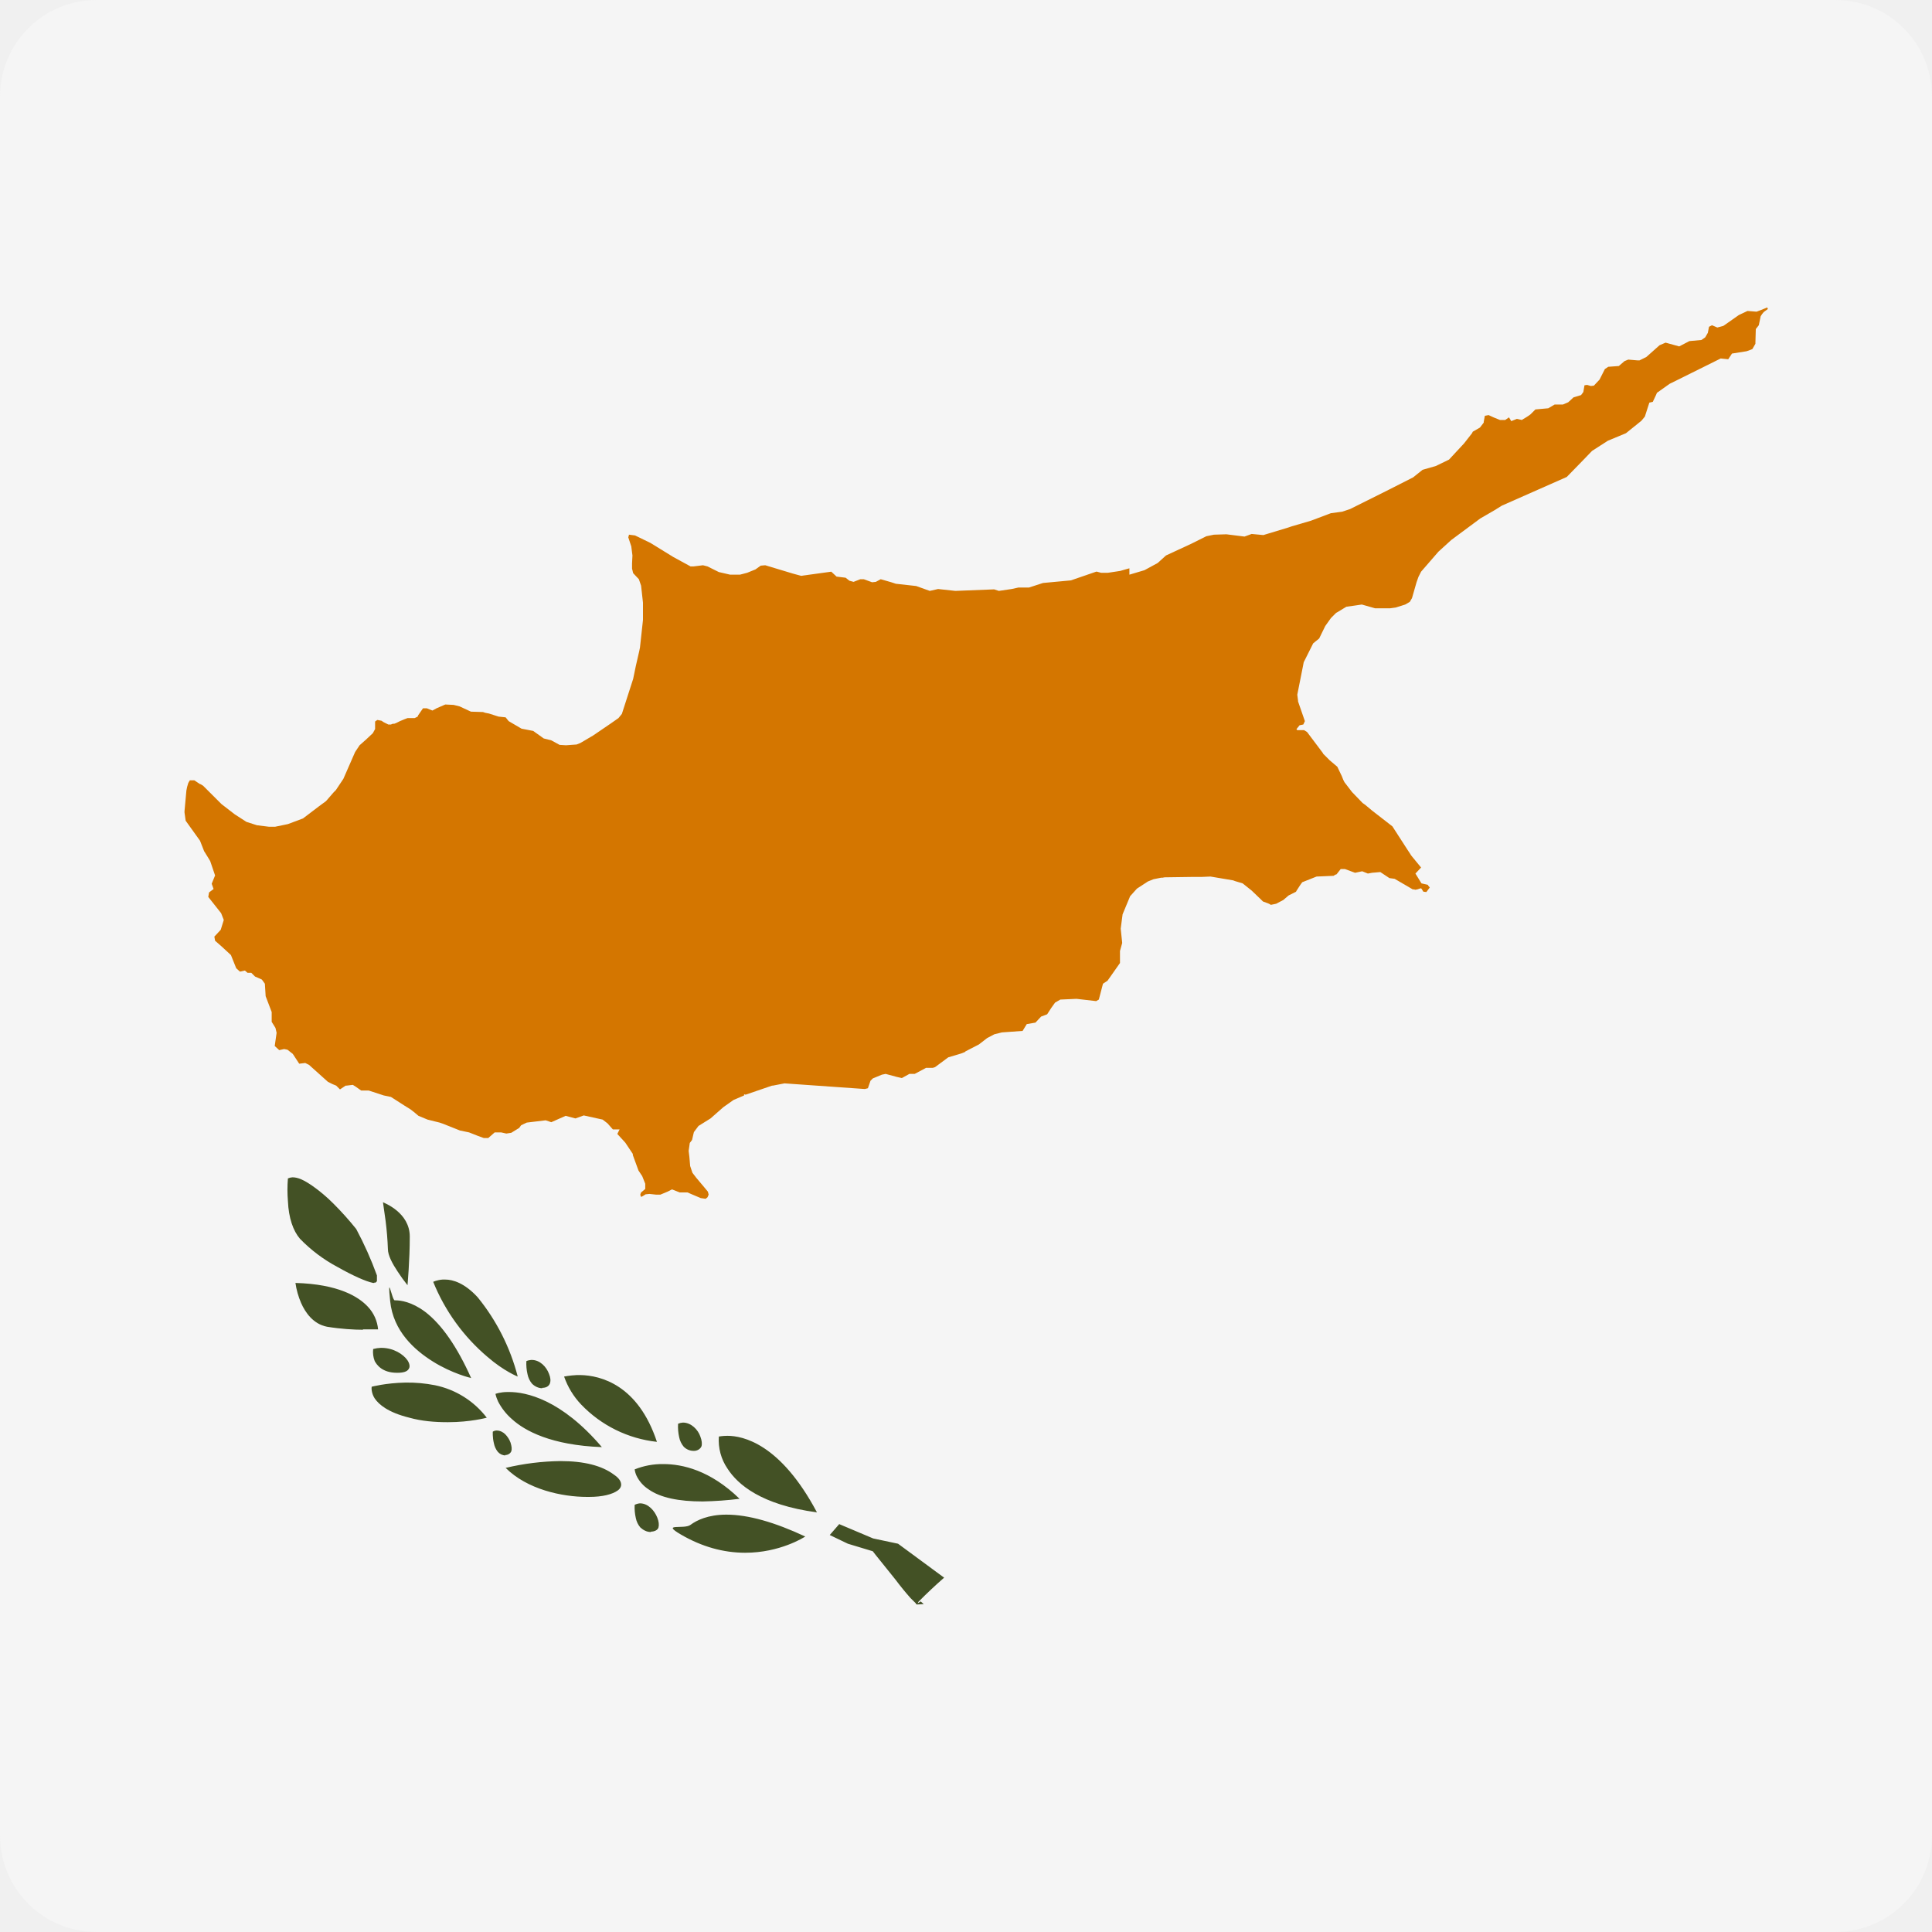
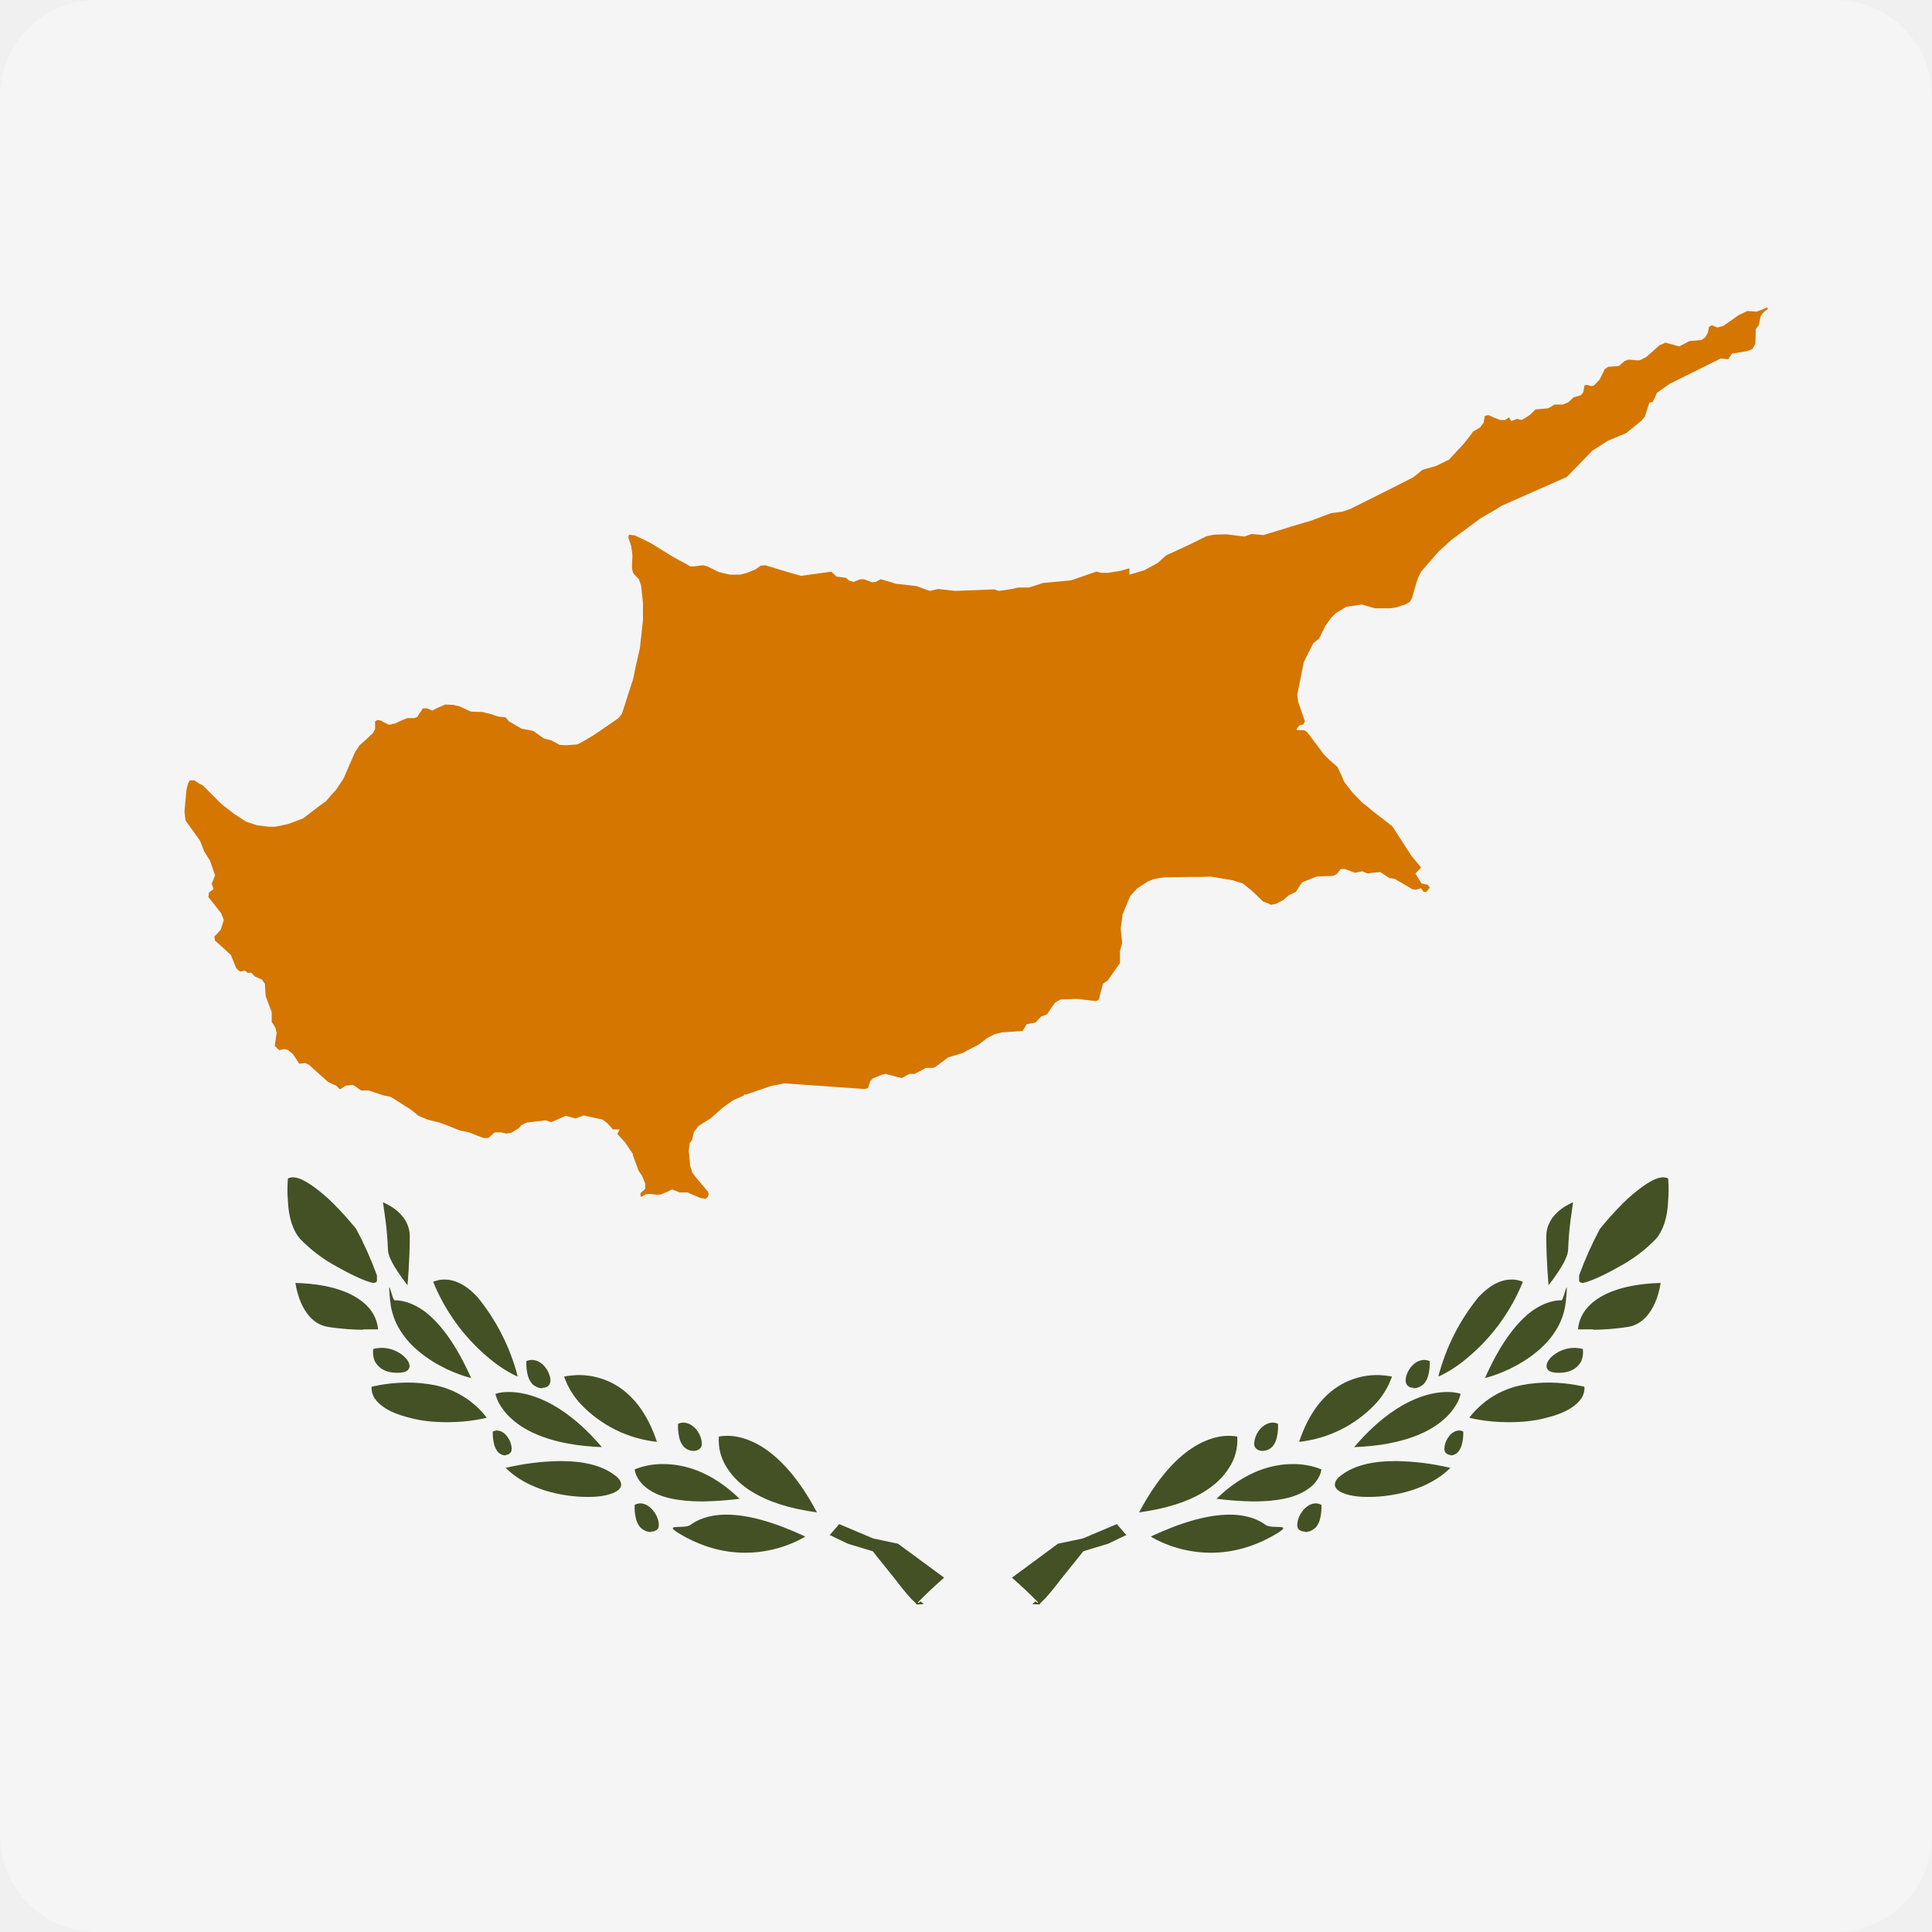
<svg xmlns="http://www.w3.org/2000/svg" width="40" height="40" viewBox="0 0 40 40" fill="none">
  <mask id="mask0" style="mask-type:alpha" maskUnits="userSpaceOnUse" x="0" y="0" width="40" height="40">
    <rect width="40" height="40" rx="2" fill="white" />
  </mask>
  <g mask="url(#mask0)">
    <path d="M0 0H40V40H0V0Z" fill="#F5F5F5" />
    <path d="M18.984 33.219C18.975 33.215 18.967 33.21 18.961 33.203V33.195L18.851 33.086C18.742 32.963 18.638 32.835 18.539 32.703L18.125 32.188L18.07 32.117L17.554 31.961L17.179 31.781L17.375 31.555L18.078 31.852L18.593 31.961L19.547 32.664C19.363 32.824 19.186 32.991 19.015 33.164C19.009 33.174 19.004 33.184 19 33.195L19.062 33.156L19.125 33.211L18.992 33.219H18.984ZM15.429 32.148C14.976 32.148 14.531 32.023 14.101 31.773C13.672 31.523 14.164 31.672 14.297 31.57C14.422 31.477 14.656 31.359 15.039 31.359C15.492 31.359 16.039 31.516 16.672 31.812C16.648 31.828 16.148 32.148 15.429 32.148ZM13.476 31.719C13.39 31.719 13.32 31.68 13.258 31.625C13.21 31.569 13.178 31.502 13.164 31.43C13.143 31.34 13.135 31.248 13.14 31.156C13.174 31.139 13.212 31.128 13.25 31.125C13.422 31.125 13.554 31.281 13.609 31.422C13.64 31.5 13.648 31.57 13.633 31.625C13.617 31.68 13.547 31.711 13.476 31.711V31.719ZM16.914 31.312C15.758 31.156 15.273 30.734 15.062 30.406C14.929 30.212 14.866 29.977 14.883 29.742C14.883 29.742 14.961 29.727 15.062 29.727C15.375 29.727 16.156 29.883 16.914 31.312ZM14.547 31.086C14.054 31.086 13.672 31.008 13.429 30.836C13.322 30.767 13.235 30.67 13.179 30.555C13.16 30.513 13.146 30.468 13.14 30.422C13.329 30.346 13.531 30.309 13.734 30.312C14.125 30.312 14.703 30.438 15.312 31.031C15.058 31.063 14.803 31.081 14.547 31.086ZM12.156 30.992C11.633 30.992 10.914 30.836 10.469 30.391C10.84 30.302 11.22 30.255 11.601 30.25C12.094 30.25 12.461 30.344 12.711 30.531C12.804 30.594 12.851 30.656 12.859 30.719C12.867 30.766 12.844 30.82 12.789 30.859C12.679 30.938 12.476 30.992 12.195 30.992H12.156ZM10.461 30.133C10.431 30.132 10.401 30.124 10.374 30.111C10.347 30.097 10.323 30.078 10.304 30.055C10.265 30.005 10.238 29.946 10.226 29.883C10.195 29.758 10.203 29.641 10.203 29.641C10.226 29.626 10.253 29.618 10.281 29.617C10.359 29.617 10.422 29.656 10.461 29.695C10.509 29.744 10.547 29.803 10.57 29.867C10.594 29.945 10.601 30 10.586 30.047C10.57 30.086 10.523 30.125 10.461 30.125V30.133ZM14.367 30.039C14.281 30.039 14.211 30.008 14.156 29.953C14.109 29.897 14.076 29.83 14.062 29.758C14.041 29.666 14.033 29.571 14.039 29.477C14.071 29.463 14.105 29.455 14.14 29.453C14.312 29.453 14.453 29.602 14.5 29.742C14.531 29.82 14.539 29.898 14.523 29.945C14.5 30 14.437 30.039 14.367 30.039ZM12.461 29.961C11.414 29.922 10.867 29.625 10.601 29.383C10.482 29.28 10.384 29.155 10.312 29.016C10.289 28.966 10.27 28.913 10.258 28.859C10.258 28.859 10.351 28.82 10.515 28.82H10.539C10.89 28.82 11.617 28.969 12.461 29.961ZM13.601 29.852C13.003 29.787 12.447 29.513 12.031 29.078C11.874 28.913 11.754 28.715 11.679 28.5C11.679 28.5 11.789 28.477 11.945 28.469C11.969 28.468 11.992 28.468 12.015 28.469C12.437 28.477 13.211 28.672 13.601 29.852ZM9.273 29.445C8.992 29.445 8.726 29.422 8.476 29.352C8.031 29.242 7.843 29.078 7.758 28.953C7.724 28.901 7.703 28.842 7.695 28.781C7.692 28.758 7.692 28.734 7.695 28.711C7.695 28.711 7.984 28.633 8.39 28.625C8.597 28.621 8.804 28.64 9.008 28.68C9.433 28.768 9.813 29.006 10.078 29.352C10.078 29.352 9.742 29.445 9.273 29.445ZM11.226 28.742C11.148 28.742 11.07 28.703 11.015 28.648C10.968 28.592 10.936 28.525 10.922 28.453C10.901 28.364 10.893 28.271 10.898 28.18C10.93 28.166 10.965 28.158 11 28.156H11.008C11.179 28.156 11.312 28.297 11.367 28.445C11.398 28.523 11.406 28.586 11.383 28.648C11.359 28.703 11.304 28.734 11.226 28.734V28.742ZM9.758 28.531C9.75 28.531 9.359 28.438 8.961 28.188C8.586 27.953 8.14 27.562 8.078 26.938C8.015 26.312 8.117 26.922 8.172 26.922H8.187C8.297 26.922 8.523 26.953 8.797 27.156C9.148 27.422 9.469 27.891 9.758 28.539V28.531ZM10.719 28.5C10.719 28.5 10.437 28.391 10.094 28.094C9.598 27.674 9.212 27.141 8.969 26.539C8.969 26.539 9.047 26.5 9.164 26.492C9.172 26.492 9.179 26.492 9.187 26.492H9.219C9.375 26.492 9.617 26.562 9.89 26.859C10.281 27.34 10.564 27.9 10.719 28.5ZM8.219 28.422C7.906 28.422 7.797 28.25 7.758 28.18C7.727 28.1 7.716 28.014 7.726 27.93C7.777 27.916 7.83 27.908 7.883 27.906H7.898C8.148 27.906 8.351 28.039 8.437 28.164C8.453 28.188 8.508 28.281 8.461 28.344C8.429 28.398 8.351 28.422 8.226 28.422H8.219ZM7.515 27.531C7.336 27.531 7.062 27.516 6.773 27.469C6.484 27.414 6.32 27.172 6.234 26.977C6.177 26.845 6.137 26.705 6.117 26.562C7 26.586 7.422 26.844 7.617 27.055C7.738 27.183 7.812 27.348 7.828 27.523H7.515V27.531ZM8.437 26.609C8.365 26.519 8.297 26.425 8.234 26.328C8.125 26.164 8.031 25.992 8.031 25.859C8.024 25.666 8.008 25.473 7.984 25.281L7.929 24.891C7.953 24.906 8.484 25.102 8.484 25.602C8.484 26.102 8.437 26.602 8.437 26.609ZM7.75 26.562H7.726C7.57 26.531 7.297 26.406 6.992 26.234C6.703 26.081 6.439 25.883 6.211 25.648C6.07 25.484 5.976 25.219 5.961 24.867C5.948 24.711 5.948 24.554 5.961 24.398C5.99 24.385 6.022 24.377 6.054 24.375C6.172 24.375 6.289 24.43 6.461 24.547C6.617 24.656 6.763 24.779 6.898 24.914C7.067 25.082 7.226 25.26 7.375 25.445C7.541 25.755 7.684 26.076 7.804 26.406V26.523C7.798 26.537 7.787 26.548 7.773 26.555C7.763 26.557 7.752 26.557 7.742 26.555L7.75 26.562Z" fill="#435125" />
+     <path d="M21.514 33.219C21.523 33.215 21.531 33.21 21.537 33.203V33.195L21.647 33.086C21.756 32.963 21.86 32.835 21.959 32.703L22.373 32.188L22.428 32.117L22.944 31.961L23.319 31.781L23.123 31.555L22.42 31.852L21.904 31.961L20.951 32.664C21.135 32.824 21.312 32.991 21.483 33.164C21.489 33.174 21.494 33.184 21.498 33.195L21.436 33.156L21.373 33.211L21.506 33.219H21.514ZM25.069 32.148C25.522 32.148 25.967 32.023 26.397 31.773C26.826 31.523 26.334 31.672 26.201 31.57C26.076 31.477 25.842 31.359 25.459 31.359C25.006 31.359 24.459 31.516 23.826 31.812C23.85 31.828 24.35 32.148 25.069 32.148ZM27.022 31.719C27.108 31.719 27.178 31.68 27.241 31.625C27.288 31.569 27.32 31.502 27.334 31.43C27.355 31.34 27.363 31.248 27.358 31.156C27.324 31.139 27.287 31.128 27.248 31.125C27.076 31.125 26.944 31.281 26.889 31.422C26.858 31.5 26.85 31.57 26.866 31.625C26.881 31.68 26.951 31.711 27.022 31.711V31.719ZM23.584 31.312C24.741 31.156 25.225 30.734 25.436 30.406C25.569 30.212 25.632 29.977 25.616 29.742C25.616 29.742 25.537 29.727 25.436 29.727C25.123 29.727 24.342 29.883 23.584 31.312ZM25.951 31.086C26.444 31.086 26.826 31.008 27.069 30.836C27.177 30.767 27.263 30.67 27.319 30.555C27.338 30.513 27.352 30.468 27.358 30.422C27.169 30.346 26.967 30.309 26.764 30.312C26.373 30.312 25.795 30.438 25.186 31.031C25.44 31.063 25.695 31.081 25.951 31.086ZM28.342 30.992C28.866 30.992 29.584 30.836 30.029 30.391C29.658 30.302 29.278 30.255 28.897 30.25C28.404 30.25 28.037 30.344 27.787 30.531C27.694 30.594 27.647 30.656 27.639 30.719C27.631 30.766 27.654 30.82 27.709 30.859C27.819 30.938 28.022 30.992 28.303 30.992H28.342ZM30.037 30.133C30.067 30.132 30.097 30.124 30.124 30.111C30.151 30.097 30.175 30.078 30.194 30.055C30.233 30.005 30.26 29.946 30.272 29.883C30.303 29.758 30.295 29.641 30.295 29.641C30.272 29.626 30.245 29.618 30.217 29.617C30.139 29.617 30.076 29.656 30.037 29.695C29.989 29.744 29.951 29.803 29.928 29.867C29.904 29.945 29.897 30 29.912 30.047C29.928 30.086 29.975 30.125 30.037 30.125V30.133ZM26.131 30.039C26.217 30.039 26.287 30.008 26.342 29.953C26.39 29.897 26.422 29.83 26.436 29.758C26.457 29.666 26.465 29.571 26.459 29.477C26.427 29.463 26.393 29.455 26.358 29.453C26.186 29.453 26.045 29.602 25.998 29.742C25.967 29.82 25.959 29.898 25.975 29.945C25.998 30 26.061 30.039 26.131 30.039ZM28.037 29.961C29.084 29.922 29.631 29.625 29.897 29.383C30.016 29.28 30.114 29.155 30.186 29.016C30.209 28.966 30.228 28.913 30.241 28.859C30.241 28.859 30.147 28.82 29.983 28.82H29.959C29.608 28.82 28.881 28.969 28.037 29.961ZM26.897 29.852C27.495 29.787 28.051 29.513 28.467 29.078C28.624 28.913 28.744 28.715 28.819 28.5C28.819 28.5 28.709 28.477 28.553 28.469C28.53 28.468 28.506 28.468 28.483 28.469C28.061 28.477 27.287 28.672 26.897 29.852ZM31.225 29.445C31.506 29.445 31.772 29.422 32.022 29.352C32.467 29.242 32.654 29.078 32.74 28.953C32.774 28.901 32.795 28.842 32.803 28.781C32.806 28.758 32.806 28.734 32.803 28.711C32.803 28.711 32.514 28.633 32.108 28.625C31.901 28.621 31.694 28.64 31.491 28.68C31.065 28.768 30.685 29.006 30.42 29.352C30.42 29.352 30.756 29.445 31.225 29.445ZM29.272 28.742C29.35 28.742 29.428 28.703 29.483 28.648C29.53 28.592 29.562 28.525 29.576 28.453C29.597 28.364 29.605 28.271 29.6 28.18C29.568 28.166 29.533 28.158 29.498 28.156H29.491C29.319 28.156 29.186 28.297 29.131 28.445C29.1 28.523 29.092 28.586 29.116 28.648C29.139 28.703 29.194 28.734 29.272 28.734V28.742ZM30.741 28.531C30.748 28.531 31.139 28.438 31.537 28.188C31.912 27.953 32.358 27.562 32.42 26.938C32.483 26.312 32.381 26.922 32.326 26.922H32.311C32.201 26.922 31.975 26.953 31.701 27.156C31.35 27.422 31.029 27.891 30.741 28.539V28.531ZM29.779 28.5C29.779 28.5 30.061 28.391 30.404 28.094C30.9 27.674 31.286 27.141 31.529 26.539C31.529 26.539 31.451 26.5 31.334 26.492C31.326 26.492 31.319 26.492 31.311 26.492H31.279C31.123 26.492 30.881 26.562 30.608 26.859C30.216 27.34 29.934 27.9 29.779 28.5ZM32.279 28.422C32.592 28.422 32.701 28.25 32.74 28.18C32.771 28.1 32.782 28.014 32.772 27.93C32.721 27.916 32.668 27.908 32.615 27.906H32.6C32.35 27.906 32.147 28.039 32.061 28.164C32.045 28.188 31.991 28.281 32.037 28.344C32.069 28.398 32.147 28.422 32.272 28.422H32.279ZM32.983 27.531C33.162 27.531 33.436 27.516 33.725 27.469C34.014 27.414 34.178 27.172 34.264 26.977C34.322 26.845 34.361 26.705 34.381 26.562C33.498 26.586 33.076 26.844 32.881 27.055C32.76 27.183 32.686 27.348 32.67 27.523H32.983V27.531ZM32.061 26.609C32.133 26.519 32.201 26.425 32.264 26.328C32.373 26.164 32.467 25.992 32.467 25.859C32.474 25.666 32.49 25.473 32.514 25.281L32.569 24.891C32.545 24.906 32.014 25.102 32.014 25.602C32.014 26.102 32.061 26.602 32.061 26.609ZM32.748 26.562H32.772C32.928 26.531 33.201 26.406 33.506 26.234C33.795 26.081 34.059 25.883 34.287 25.648C34.428 25.484 34.522 25.219 34.537 24.867C34.55 24.711 34.55 24.554 34.537 24.398C34.508 24.385 34.476 24.377 34.444 24.375C34.326 24.375 34.209 24.43 34.037 24.547C33.881 24.656 33.735 24.779 33.6 24.914C33.431 25.082 33.273 25.26 33.123 25.445C32.957 25.755 32.814 26.076 32.694 26.406V26.523C32.7 26.537 32.711 26.548 32.725 26.555C32.735 26.557 32.746 26.557 32.756 26.555L32.748 26.562Z" fill="#435125" />
    <path d="M36.586 6.367L36.43 6.43L36.367 6.453L36.18 6.438L36 6.523L35.688 6.742L35.672 6.75L35.555 6.781L35.445 6.734L35.383 6.766L35.359 6.891L35.305 6.984L35.227 7.039L34.977 7.062L34.766 7.172L34.484 7.094L34.359 7.148L34.086 7.391L33.945 7.461H33.898L33.711 7.445L33.633 7.477L33.516 7.578L33.297 7.594L33.227 7.641L33.117 7.859L33 7.984L32.938 7.992L32.859 7.969L32.805 7.977L32.781 8.117L32.734 8.18L32.578 8.227L32.469 8.328L32.359 8.375H32.188L32.055 8.453L31.789 8.477L31.688 8.578L31.656 8.602L31.609 8.633L31.531 8.68L31.508 8.695L31.406 8.672L31.289 8.719L31.242 8.641L31.164 8.695H31.055L30.922 8.641L30.82 8.594L30.742 8.609L30.719 8.734V8.75L30.641 8.852L30.492 8.938L30.477 8.969L30.312 9.18L30 9.516L29.727 9.648L29.453 9.727L29.258 9.883L28.75 10.141L27.953 10.539L27.789 10.594L27.555 10.625L27.141 10.781L26.766 10.891L26.742 10.898L26.672 10.922L26.156 11.078L25.914 11.055L25.766 11.109L25.391 11.062L25.133 11.07L24.977 11.102L24.664 11.258L24.141 11.5L23.969 11.656L23.695 11.805L23.383 11.898V11.766L23.273 11.797L23.195 11.82L22.938 11.859H22.797L22.711 11.836H22.695L22.172 12.016L21.594 12.07L21.305 12.164H21.086L20.945 12.195L20.68 12.234L20.586 12.203H20.562L19.781 12.234L19.422 12.195L19.25 12.234L18.969 12.133L18.547 12.086L18.453 12.055L18.234 11.992L18.133 12.047L18.055 12.055L17.883 11.992H17.812L17.672 12.047L17.586 12.023L17.508 11.961L17.32 11.938L17.211 11.836L16.586 11.922L16.414 11.875L15.844 11.703L15.75 11.711L15.641 11.789L15.469 11.859L15.32 11.898H15.117L14.883 11.844L14.648 11.727L14.555 11.703L14.359 11.727H14.297L13.938 11.531L13.469 11.242L13.148 11.086L13.023 11.07L13.008 11.125L13.07 11.312L13.094 11.5L13.086 11.664V11.773L13.109 11.867L13.227 11.992L13.273 12.125L13.312 12.477V12.836L13.25 13.406L13.234 13.484L13.164 13.789L13.109 14.055L12.875 14.781L12.805 14.867L12.648 14.977L12.281 15.227L12.016 15.383L11.938 15.414L11.719 15.43L11.586 15.422L11.414 15.328L11.258 15.289L11.039 15.133L10.797 15.086L10.531 14.93L10.469 14.852L10.32 14.836L10.125 14.773L10.047 14.758L10 14.742L9.75 14.734L9.516 14.625L9.391 14.594L9.219 14.586L9.039 14.664L8.953 14.711L8.836 14.664H8.758L8.656 14.812L8.648 14.836L8.586 14.867H8.438L8.375 14.891L8.281 14.93L8.203 14.969L8.164 14.984H8.133L8.094 15H8.039L7.945 14.953L7.898 14.922L7.812 14.906L7.766 14.938V15.094L7.719 15.18L7.578 15.312L7.445 15.43L7.352 15.57L7.109 16.125L6.953 16.359L6.906 16.406L6.75 16.586L6.602 16.695L6.273 16.945L5.961 17.062L5.695 17.117H5.57L5.32 17.086L5.102 17.016L4.859 16.859L4.586 16.648L4.203 16.266L4.148 16.234H4.141L4.023 16.156H3.93L3.898 16.211L3.875 16.289L3.859 16.367L3.82 16.797V16.82L3.844 16.992L4.141 17.406L4.227 17.625L4.242 17.648L4.305 17.75L4.352 17.828L4.453 18.125L4.383 18.297L4.422 18.406L4.328 18.477L4.312 18.57L4.578 18.906L4.633 19.047L4.57 19.25L4.469 19.359L4.438 19.391L4.453 19.477L4.578 19.586L4.781 19.773L4.891 20.047L4.969 20.117L5.07 20.094L5.125 20.141H5.203L5.281 20.219L5.336 20.242L5.422 20.281L5.484 20.367L5.5 20.625L5.625 20.953V21.156L5.703 21.281L5.727 21.383L5.688 21.656L5.781 21.742L5.883 21.719L5.953 21.734L6.062 21.82L6.195 22.023L6.32 22.008L6.398 22.047L6.789 22.398L6.883 22.445L6.961 22.477L7.039 22.555L7.156 22.477H7.172L7.305 22.461L7.367 22.5L7.477 22.578H7.633L7.945 22.68L8.094 22.711L8.375 22.891L8.5 22.969L8.57 23.023L8.664 23.102L8.852 23.18L9.008 23.219L9.102 23.242L9.172 23.266L9.523 23.406L9.711 23.445L9.891 23.516L10.016 23.562H10.109L10.242 23.445H10.375L10.484 23.469L10.586 23.453L10.75 23.352L10.789 23.297L10.906 23.242L11.297 23.195L11.414 23.234L11.711 23.102L11.914 23.156L12.086 23.094L12.477 23.18L12.578 23.258L12.688 23.383H12.828L12.781 23.477L12.945 23.656L13.102 23.891V23.914L13.219 24.234L13.297 24.352L13.359 24.508V24.617L13.273 24.688L13.258 24.727V24.742L13.273 24.781L13.305 24.766L13.367 24.727L13.445 24.719L13.586 24.734H13.672L13.82 24.672L13.914 24.625L14.07 24.688H14.234L14.305 24.719L14.508 24.805L14.609 24.82L14.648 24.789L14.672 24.734L14.656 24.672L14.578 24.578L14.414 24.383L14.336 24.281L14.289 24.141L14.273 23.953L14.258 23.828L14.281 23.664L14.328 23.602L14.359 23.469L14.367 23.438L14.461 23.312L14.711 23.156L14.977 22.922L15.188 22.773L15.406 22.68V22.656L15.438 22.664L15.984 22.477H16L16.242 22.43L17.906 22.547L17.969 22.531L18.023 22.375L18.055 22.344L18.07 22.328L18.258 22.25L18.336 22.234L18.57 22.297L18.672 22.32L18.828 22.234H18.938L19.172 22.109H19.312L19.359 22.094L19.633 21.891L19.898 21.812L19.977 21.781L19.992 21.766L20.266 21.625L20.438 21.492L20.586 21.414L20.742 21.375L21.172 21.344L21.258 21.203L21.438 21.172L21.555 21.047L21.68 21L21.766 20.867L21.844 20.758L21.953 20.695L22.289 20.68L22.695 20.727L22.75 20.695L22.836 20.367L22.93 20.305L23.188 19.938V19.688L23.234 19.523L23.203 19.227L23.242 18.93L23.398 18.555L23.539 18.398L23.766 18.25L23.883 18.203L24.039 18.172H24.07L24.109 18.164L24.672 18.156H24.875L25.062 18.148L25.531 18.227L25.57 18.242L25.727 18.289L25.914 18.438L26.109 18.625L26.148 18.664L26.273 18.711L26.312 18.734L26.422 18.711L26.57 18.633L26.68 18.539L26.836 18.461V18.453L26.922 18.32L26.961 18.266L27.258 18.148L27.609 18.133L27.648 18.109L27.672 18.102L27.758 17.992H27.844L28.055 18.07L28.203 18.039L28.32 18.086L28.406 18.07L28.578 18.055L28.766 18.18L28.875 18.195L29.25 18.414H29.281L29.297 18.422L29.344 18.414L29.414 18.391L29.43 18.398L29.469 18.461L29.531 18.469L29.602 18.375L29.57 18.336L29.562 18.32L29.43 18.289L29.305 18.086L29.422 17.961L29.242 17.742L29.211 17.703L29.203 17.688L29.141 17.594L28.828 17.109L28.406 16.781L28.266 16.664L28.211 16.625L27.992 16.398L27.836 16.195L27.812 16.148L27.781 16.07L27.688 15.875L27.531 15.742L27.391 15.602V15.594L27.109 15.219L27.062 15.156L27 15.117H26.859L26.844 15.102V15.094L26.906 15.016L26.984 15L27.016 14.93L26.875 14.523V14.508L26.859 14.383L26.977 13.789L26.992 13.711L27.188 13.32L27.312 13.219L27.438 12.961L27.555 12.797L27.664 12.688L27.68 12.68L27.875 12.562L28.039 12.539L28.195 12.516L28.469 12.594H28.781L28.898 12.578L29.094 12.516L29.188 12.461L29.234 12.383L29.328 12.055L29.367 11.945L29.422 11.836L29.781 11.422L30.047 11.18L30.648 10.734L30.945 10.562L31.094 10.469L32.438 9.875L32.781 9.523L32.961 9.336L33.289 9.125L33.664 8.969L33.984 8.711L34.055 8.625L34.148 8.336L34.219 8.32L34.289 8.172L34.305 8.133L34.57 7.945L34.602 7.93L35.625 7.422L35.781 7.438L35.859 7.32L36.156 7.273L36.203 7.258L36.281 7.227L36.344 7.117V7.094L36.352 6.812L36.414 6.734L36.453 6.547L36.484 6.5L36.516 6.461L36.602 6.398L36.586 6.359V6.367Z" fill="#D47600" />
  </g>
</svg>
